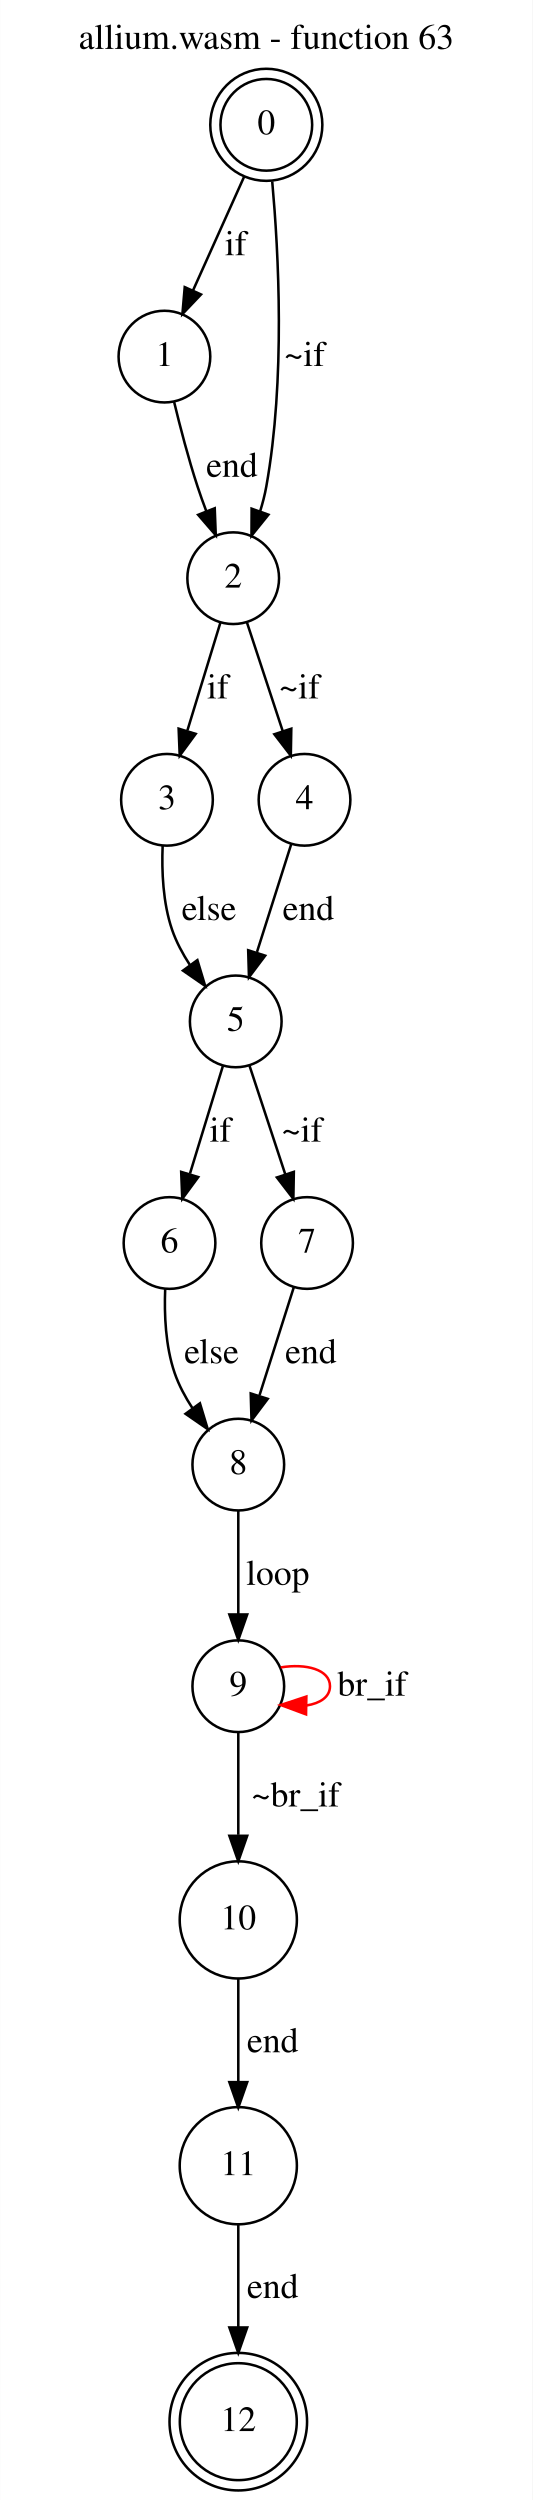
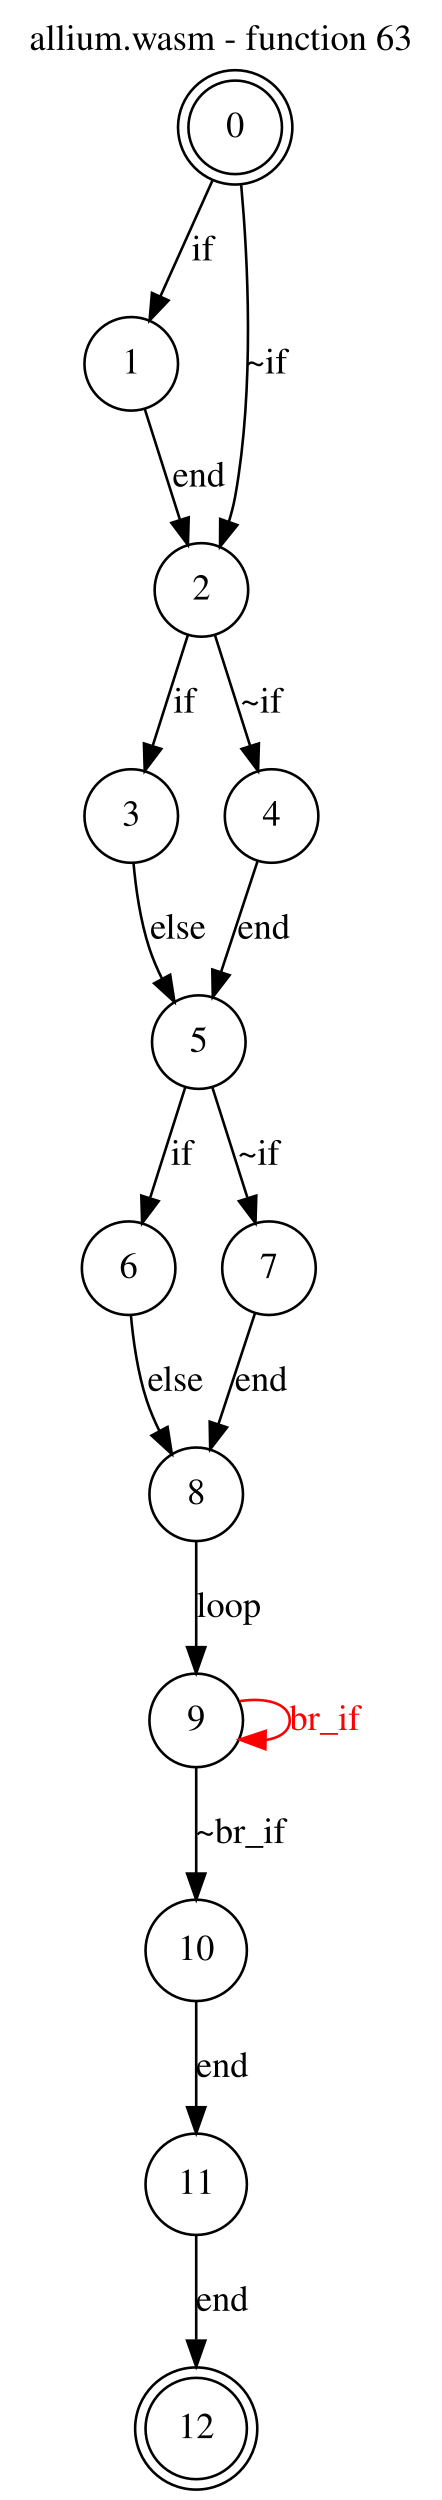
- <svg xmlns="http://www.w3.org/2000/svg" width="209pt" height="981pt" viewBox="0.00 0.00 209.00 981.49">
-   <g id="graph0" class="graph" transform="scale(1 1) rotate(0) translate(4 977.49)">
-     <polygon fill="white" stroke="transparent" points="-4,4 -4,-977.49 205,-977.49 205,4 -4,4" />
-     <text text-anchor="middle" x="100.5" y="-958.29" font-family="Times,serif" font-size="14.00">allium.wasm - function 63</text>
+ <svg xmlns="http://www.w3.org/2000/svg" width="170pt" height="962pt" viewBox="0.00 0.00 170.00 961.99">
+   <g id="graph0" class="graph" transform="scale(1 1) rotate(0) translate(4 957.99)">
+     <polygon fill="white" stroke="transparent" points="-4,4 -4,-957.99 166,-957.99 166,4 -4,4" />
+     <text text-anchor="middle" x="81" y="-938.79" font-family="Times,serif" font-size="14.00">allium.wasm - function 63</text>
    <g id="node1" class="node">
-       <ellipse fill="none" stroke="black" cx="100.5" cy="-928.49" rx="18" ry="18" />
-       <ellipse fill="none" stroke="black" cx="100.5" cy="-928.49" rx="22" ry="22" />
-       <text text-anchor="middle" x="100.5" y="-924.79" font-family="Times,serif" font-size="14.00">0</text>
+       <ellipse fill="none" stroke="black" cx="86.5" cy="-908.99" rx="18" ry="18" />
+       <ellipse fill="none" stroke="black" cx="86.5" cy="-908.99" rx="22" ry="22" />
+       <text text-anchor="middle" x="86.5" y="-905.29" font-family="Times,serif" font-size="14.00">0</text>
    </g>
    <g id="node3" class="node">
-       <ellipse fill="none" stroke="black" cx="60.5" cy="-837.49" rx="18" ry="18" />
-       <text text-anchor="middle" x="60.5" y="-833.79" font-family="Times,serif" font-size="14.00">1</text>
+       <ellipse fill="none" stroke="black" cx="46.5" cy="-817.99" rx="18" ry="18" />
+       <text text-anchor="middle" x="46.5" y="-814.29" font-family="Times,serif" font-size="14.00">1</text>
    </g>
    <g id="edge1" class="edge">
-       <path fill="none" stroke="black" d="M91.82,-908.18C85.92,-895.05 78.06,-877.56 71.69,-863.39" />
-       <polygon fill="black" stroke="black" points="74.86,-861.89 67.56,-854.2 68.47,-864.76 74.86,-861.89" />
-       <text text-anchor="middle" x="88.5" y="-877.29" font-family="Times,serif" font-size="14.00">if</text>
+       <path fill="none" stroke="black" d="M77.82,-888.68C71.92,-875.55 64.06,-858.07 57.69,-843.89" />
+       <polygon fill="black" stroke="black" points="60.86,-842.39 53.56,-834.71 54.47,-845.26 60.86,-842.39" />
+       <text text-anchor="middle" x="74" y="-857.79" font-family="Times,serif" font-size="14.00">if</text>
    </g>
    <g id="node4" class="node">
-       <ellipse fill="none" stroke="black" cx="87.5" cy="-750.49" rx="18" ry="18" />
-       <text text-anchor="middle" x="87.5" y="-746.79" font-family="Times,serif" font-size="14.00">2</text>
+       <ellipse fill="none" stroke="black" cx="73.5" cy="-730.99" rx="18" ry="18" />
+       <text text-anchor="middle" x="73.5" y="-727.29" font-family="Times,serif" font-size="14.00">2</text>
    </g>
    <g id="edge2" class="edge">
-       <path fill="none" stroke="black" d="M102.82,-906.26C105.33,-878.48 108.03,-828.41 100.5,-786.49 99.92,-783.23 99.05,-779.89 98.03,-776.61" />
-       <polygon fill="black" stroke="black" points="101.33,-775.43 94.68,-767.18 94.73,-777.78 101.33,-775.43" />
-       <text text-anchor="middle" x="115.5" y="-833.79" font-family="Times,serif" font-size="14.00">~if</text>
+       <path fill="none" stroke="black" d="M88.82,-886.76C91.33,-858.98 94.03,-808.91 86.5,-766.99 85.92,-763.74 85.05,-760.39 84.03,-757.12" />
+       <polygon fill="black" stroke="black" points="87.33,-755.94 80.68,-747.68 80.73,-758.28 87.33,-755.94" />
+       <text text-anchor="middle" x="98.5" y="-814.29" font-family="Times,serif" font-size="14.00">~if</text>
    </g>
    <g id="node2" class="node">
-       <ellipse fill="none" stroke="black" cx="89.5" cy="-26.75" rx="22.96" ry="22.96" />
-       <ellipse fill="none" stroke="black" cx="89.5" cy="-26.75" rx="27" ry="27" />
-       <text text-anchor="middle" x="89.5" y="-23.05" font-family="Times,serif" font-size="14.00">12</text>
+       <ellipse fill="none" stroke="black" cx="71.5" cy="-23.5" rx="19.5" ry="19.5" />
+       <ellipse fill="none" stroke="black" cx="71.5" cy="-23.5" rx="23.5" ry="23.5" />
+       <text text-anchor="middle" x="71.5" y="-19.8" font-family="Times,serif" font-size="14.00">12</text>
    </g>
    <g id="edge3" class="edge">
-       <path fill="none" stroke="black" d="M64.31,-819.67C66.67,-809.89 69.92,-797.39 73.5,-786.49 74.54,-783.32 75.72,-780.02 76.95,-776.77" />
-       <polygon fill="black" stroke="black" points="80.25,-777.95 80.66,-767.36 73.74,-775.38 80.25,-777.95" />
-       <text text-anchor="middle" x="87" y="-790.29" font-family="Times,serif" font-size="14.00">end</text>
+       <path fill="none" stroke="black" d="M51.71,-800.6C55.52,-788.61 60.76,-772.08 65.16,-758.26" />
+       <polygon fill="black" stroke="black" points="68.62,-758.92 68.31,-748.33 61.95,-756.8 68.62,-758.92" />
+       <text text-anchor="middle" x="72.5" y="-770.79" font-family="Times,serif" font-size="14.00">end</text>
    </g>
    <g id="node5" class="node">
-       <ellipse fill="none" stroke="black" cx="61.5" cy="-663.49" rx="18" ry="18" />
-       <text text-anchor="middle" x="61.5" y="-659.79" font-family="Times,serif" font-size="14.00">3</text>
+       <ellipse fill="none" stroke="black" cx="46.5" cy="-643.99" rx="18" ry="18" />
+       <text text-anchor="middle" x="46.5" y="-640.29" font-family="Times,serif" font-size="14.00">3</text>
    </g>
    <g id="edge4" class="edge">
-       <path fill="none" stroke="black" d="M82.49,-733.1C78.82,-721.1 73.76,-704.58 69.53,-690.75" />
-       <polygon fill="black" stroke="black" points="72.77,-689.37 66.5,-680.83 66.08,-691.41 72.77,-689.37" />
-       <text text-anchor="middle" x="81.5" y="-703.29" font-family="Times,serif" font-size="14.00">if</text>
+       <path fill="none" stroke="black" d="M68.29,-713.6C64.48,-701.61 59.24,-685.08 54.84,-671.26" />
+       <polygon fill="black" stroke="black" points="58.05,-669.8 51.69,-661.33 51.38,-671.92 58.05,-669.8" />
+       <text text-anchor="middle" x="67" y="-683.79" font-family="Times,serif" font-size="14.00">if</text>
    </g>
    <g id="node6" class="node">
-       <ellipse fill="none" stroke="black" cx="115.5" cy="-663.49" rx="18" ry="18" />
-       <text text-anchor="middle" x="115.5" y="-659.79" font-family="Times,serif" font-size="14.00">4</text>
+       <ellipse fill="none" stroke="black" cx="100.5" cy="-643.99" rx="18" ry="18" />
+       <text text-anchor="middle" x="100.5" y="-640.29" font-family="Times,serif" font-size="14.00">4</text>
    </g>
    <g id="edge5" class="edge">
-       <path fill="none" stroke="black" d="M92.9,-733.1C96.89,-720.99 102.4,-704.26 106.98,-690.35" />
-       <polygon fill="black" stroke="black" points="110.31,-691.42 110.12,-680.83 103.66,-689.23 110.31,-691.42" />
-       <text text-anchor="middle" x="113.5" y="-703.29" font-family="Times,serif" font-size="14.00">~if</text>
+       <path fill="none" stroke="black" d="M78.71,-713.6C82.52,-701.61 87.76,-685.08 92.16,-671.26" />
+       <polygon fill="black" stroke="black" points="95.62,-671.92 95.31,-661.33 88.95,-669.8 95.62,-671.92" />
+       <text text-anchor="middle" x="96.5" y="-683.79" font-family="Times,serif" font-size="14.00">~if</text>
    </g>
    <g id="node7" class="node">
-       <ellipse fill="none" stroke="black" cx="88.5" cy="-576.49" rx="18" ry="18" />
-       <text text-anchor="middle" x="88.5" y="-572.79" font-family="Times,serif" font-size="14.00">5</text>
+       <ellipse fill="none" stroke="black" cx="72.5" cy="-556.99" rx="18" ry="18" />
+       <text text-anchor="middle" x="72.5" y="-553.29" font-family="Times,serif" font-size="14.00">5</text>
    </g>
    <g id="edge6" class="edge">
-       <path fill="none" stroke="black" d="M59.8,-645.38C59.4,-635.51 59.9,-623.01 63.5,-612.49 65.14,-607.71 67.66,-603.01 70.48,-598.68" />
-       <polygon fill="black" stroke="black" points="73.44,-600.56 76.5,-590.41 67.79,-596.43 73.44,-600.56" />
-       <text text-anchor="middle" x="78" y="-616.29" font-family="Times,serif" font-size="14.00">else</text>
+       <path fill="none" stroke="black" d="M47.37,-625.98C48.24,-616.15 49.99,-603.65 53.5,-592.99 54.78,-589.11 56.48,-585.16 58.34,-581.37" />
+       <polygon fill="black" stroke="black" points="61.48,-582.91 63.13,-572.45 55.32,-579.6 61.48,-582.91" />
+       <text text-anchor="middle" x="64.5" y="-596.79" font-family="Times,serif" font-size="14.00">else</text>
    </g>
    <g id="edge7" class="edge">
-       <path fill="none" stroke="black" d="M110.29,-646.1C106.48,-634.1 101.24,-617.58 96.84,-603.75" />
-       <polygon fill="black" stroke="black" points="100.05,-602.3 93.69,-593.83 93.38,-604.42 100.05,-602.3" />
-       <text text-anchor="middle" x="117" y="-616.29" font-family="Times,serif" font-size="14.00">end</text>
+       <path fill="none" stroke="black" d="M95.1,-626.6C91.11,-614.49 85.6,-597.76 81.02,-583.85" />
+       <polygon fill="black" stroke="black" points="84.34,-582.73 77.88,-574.33 77.69,-584.92 84.34,-582.73" />
+       <text text-anchor="middle" x="97.5" y="-596.79" font-family="Times,serif" font-size="14.00">end</text>
    </g>
    <g id="node8" class="node">
-       <ellipse fill="none" stroke="black" cx="62.5" cy="-489.49" rx="18" ry="18" />
-       <text text-anchor="middle" x="62.5" y="-485.79" font-family="Times,serif" font-size="14.00">6</text>
+       <ellipse fill="none" stroke="black" cx="45.5" cy="-469.99" rx="18" ry="18" />
+       <text text-anchor="middle" x="45.5" y="-466.29" font-family="Times,serif" font-size="14.00">6</text>
    </g>
    <g id="edge8" class="edge">
-       <path fill="none" stroke="black" d="M83.49,-559.1C79.82,-547.1 74.76,-530.58 70.53,-516.75" />
-       <polygon fill="black" stroke="black" points="73.77,-515.37 67.5,-506.83 67.08,-517.41 73.77,-515.37" />
-       <text text-anchor="middle" x="82.5" y="-529.29" font-family="Times,serif" font-size="14.00">if</text>
+       <path fill="none" stroke="black" d="M67.29,-539.6C63.48,-527.61 58.24,-511.08 53.84,-497.26" />
+       <polygon fill="black" stroke="black" points="57.05,-495.8 50.69,-487.33 50.38,-497.92 57.05,-495.8" />
+       <text text-anchor="middle" x="66" y="-509.79" font-family="Times,serif" font-size="14.00">if</text>
    </g>
    <g id="node9" class="node">
-       <ellipse fill="none" stroke="black" cx="116.5" cy="-489.49" rx="18" ry="18" />
-       <text text-anchor="middle" x="116.5" y="-485.79" font-family="Times,serif" font-size="14.00">7</text>
+       <ellipse fill="none" stroke="black" cx="99.5" cy="-469.99" rx="18" ry="18" />
+       <text text-anchor="middle" x="99.5" y="-466.29" font-family="Times,serif" font-size="14.00">7</text>
    </g>
    <g id="edge9" class="edge">
-       <path fill="none" stroke="black" d="M93.9,-559.1C97.89,-546.99 103.4,-530.26 107.98,-516.35" />
-       <polygon fill="black" stroke="black" points="111.31,-517.42 111.12,-506.83 104.66,-515.23 111.31,-517.42" />
-       <text text-anchor="middle" x="114.5" y="-529.29" font-family="Times,serif" font-size="14.00">~if</text>
+       <path fill="none" stroke="black" d="M77.71,-539.6C81.52,-527.61 86.76,-511.08 91.16,-497.26" />
+       <polygon fill="black" stroke="black" points="94.62,-497.92 94.31,-487.33 87.95,-495.8 94.62,-497.92" />
+       <text text-anchor="middle" x="95.5" y="-509.79" font-family="Times,serif" font-size="14.00">~if</text>
    </g>
    <g id="node10" class="node">
-       <ellipse fill="none" stroke="black" cx="89.5" cy="-402.49" rx="18" ry="18" />
-       <text text-anchor="middle" x="89.5" y="-398.79" font-family="Times,serif" font-size="14.00">8</text>
+       <ellipse fill="none" stroke="black" cx="71.5" cy="-382.99" rx="18" ry="18" />
+       <text text-anchor="middle" x="71.5" y="-379.29" font-family="Times,serif" font-size="14.00">8</text>
    </g>
    <g id="edge10" class="edge">
-       <path fill="none" stroke="black" d="M60.8,-471.38C60.4,-461.51 60.9,-449.01 64.5,-438.49 66.14,-433.71 68.66,-429.01 71.48,-424.68" />
-       <polygon fill="black" stroke="black" points="74.44,-426.56 77.5,-416.41 68.79,-422.43 74.44,-426.56" />
-       <text text-anchor="middle" x="79" y="-442.29" font-family="Times,serif" font-size="14.00">else</text>
+       <path fill="none" stroke="black" d="M46.37,-451.98C47.24,-442.15 48.99,-429.65 52.5,-418.99 53.78,-415.11 55.48,-411.16 57.34,-407.37" />
+       <polygon fill="black" stroke="black" points="60.48,-408.91 62.13,-398.45 54.32,-405.6 60.48,-408.91" />
+       <text text-anchor="middle" x="63.5" y="-422.79" font-family="Times,serif" font-size="14.00">else</text>
    </g>
    <g id="edge11" class="edge">
-       <path fill="none" stroke="black" d="M111.29,-472.1C107.48,-460.1 102.24,-443.58 97.84,-429.75" />
-       <polygon fill="black" stroke="black" points="101.05,-428.3 94.69,-419.83 94.38,-430.42 101.05,-428.3" />
-       <text text-anchor="middle" x="118" y="-442.29" font-family="Times,serif" font-size="14.00">end</text>
+       <path fill="none" stroke="black" d="M94.1,-452.6C90.11,-440.49 84.6,-423.76 80.02,-409.85" />
+       <polygon fill="black" stroke="black" points="83.34,-408.73 76.88,-400.33 76.69,-410.92 83.34,-408.73" />
+       <text text-anchor="middle" x="96.5" y="-422.79" font-family="Times,serif" font-size="14.00">end</text>
    </g>
    <g id="node11" class="node">
-       <ellipse fill="none" stroke="black" cx="89.5" cy="-315.49" rx="18" ry="18" />
-       <text text-anchor="middle" x="89.5" y="-311.79" font-family="Times,serif" font-size="14.00">9</text>
+       <ellipse fill="none" stroke="black" cx="71.5" cy="-295.99" rx="18" ry="18" />
+       <text text-anchor="middle" x="71.5" y="-292.29" font-family="Times,serif" font-size="14.00">9</text>
    </g>
    <g id="edge12" class="edge">
-       <path fill="none" stroke="black" d="M89.5,-384.29C89.5,-372.65 89.5,-357.04 89.5,-343.72" />
-       <polygon fill="black" stroke="black" points="93,-343.66 89.5,-333.66 86,-343.66 93,-343.66" />
-       <text text-anchor="middle" x="105" y="-355.29" font-family="Times,serif" font-size="14.00">loop</text>
+       <path fill="none" stroke="black" d="M71.5,-364.79C71.5,-353.15 71.5,-337.54 71.5,-324.23" />
+       <polygon fill="black" stroke="black" points="75,-324.17 71.5,-314.17 68,-324.17 75,-324.17" />
+       <text text-anchor="middle" x="84" y="-335.79" font-family="Times,serif" font-size="14.00">loop</text>
    </g>
    <g id="edge14" class="edge">
-       <path fill="none" stroke="red" d="M106.16,-322.87C116.12,-324.51 125.5,-322.05 125.5,-315.49 125.5,-311.28 121.65,-308.76 116.27,-307.93" />
-       <polygon fill="red" stroke="red" points="116.1,-304.43 106.16,-308.11 116.22,-311.43 116.1,-304.43" />
-       <text text-anchor="middle" x="142" y="-311.79" font-family="Times,serif" font-size="14.00">br_if</text>
+       <path fill="none" stroke="red" d="M88.16,-303.37C98.12,-305.01 107.5,-302.55 107.5,-295.99 107.5,-291.79 103.65,-289.26 98.27,-288.43" />
+       <polygon fill="red" stroke="red" points="98.1,-284.93 88.16,-288.61 98.22,-291.93 98.1,-284.93" />
+       <text text-anchor="middle" x="121" y="-292.29" font-family="Times,serif" font-size="14.00" fill="red">br_if</text>
    </g>
    <g id="node12" class="node">
-       <ellipse fill="none" stroke="black" cx="89.5" cy="-223.74" rx="23" ry="23" />
-       <text text-anchor="middle" x="89.5" y="-220.04" font-family="Times,serif" font-size="14.00">10</text>
+       <ellipse fill="none" stroke="black" cx="71.5" cy="-207.49" rx="19.5" ry="19.5" />
+       <text text-anchor="middle" x="71.5" y="-203.79" font-family="Times,serif" font-size="14.00">10</text>
    </g>
    <g id="edge13" class="edge">
-       <path fill="none" stroke="black" d="M89.5,-297.18C89.5,-285.85 89.5,-270.68 89.5,-257.16" />
-       <polygon fill="black" stroke="black" points="93,-256.77 89.5,-246.77 86,-256.77 93,-256.77" />
-       <text text-anchor="middle" x="112" y="-268.29" font-family="Times,serif" font-size="14.00">~br_if</text>
+       <path fill="none" stroke="black" d="M71.5,-277.9C71.5,-266.32 71.5,-250.74 71.5,-237.27" />
+       <polygon fill="black" stroke="black" points="75,-237.04 71.5,-227.04 68,-237.04 75,-237.04" />
+       <text text-anchor="middle" x="88.5" y="-248.79" font-family="Times,serif" font-size="14.00">~br_if</text>
    </g>
    <g id="node13" class="node">
-       <ellipse fill="none" stroke="black" cx="89.5" cy="-127.24" rx="23" ry="23" />
-       <text text-anchor="middle" x="89.5" y="-123.54" font-family="Times,serif" font-size="14.00">11</text>
+       <ellipse fill="none" stroke="black" cx="71.5" cy="-117.49" rx="19.5" ry="19.5" />
+       <text text-anchor="middle" x="71.5" y="-113.79" font-family="Times,serif" font-size="14.00">11</text>
    </g>
    <g id="edge15" class="edge">
-       <path fill="none" stroke="black" d="M89.5,-200.82C89.5,-188.78 89.5,-173.61 89.5,-160.26" />
-       <polygon fill="black" stroke="black" points="93,-160.04 89.5,-150.04 86,-160.04 93,-160.04" />
-       <text text-anchor="middle" x="103" y="-171.79" font-family="Times,serif" font-size="14.00">end</text>
+       <path fill="none" stroke="black" d="M71.5,-187.83C71.5,-176.05 71.5,-160.59 71.5,-147.25" />
+       <polygon fill="black" stroke="black" points="75,-147.13 71.5,-137.13 68,-147.13 75,-147.13" />
+       <text text-anchor="middle" x="81.5" y="-158.79" font-family="Times,serif" font-size="14.00">end</text>
    </g>
    <g id="edge16" class="edge">
-       <path fill="none" stroke="black" d="M89.5,-104.38C89.5,-92.46 89.5,-77.4 89.5,-63.79" />
-       <polygon fill="black" stroke="black" points="93,-63.74 89.5,-53.74 86,-63.74 93,-63.74" />
-       <text text-anchor="middle" x="103" y="-75.3" font-family="Times,serif" font-size="14.00">end</text>
+       <path fill="none" stroke="black" d="M71.5,-97.88C71.5,-86.36 71.5,-71.24 71.5,-57.72" />
+       <polygon fill="black" stroke="black" points="75,-57.32 71.5,-47.32 68,-57.32 75,-57.32" />
+       <text text-anchor="middle" x="81.5" y="-68.8" font-family="Times,serif" font-size="14.00">end</text>
    </g>
  </g>
</svg>
